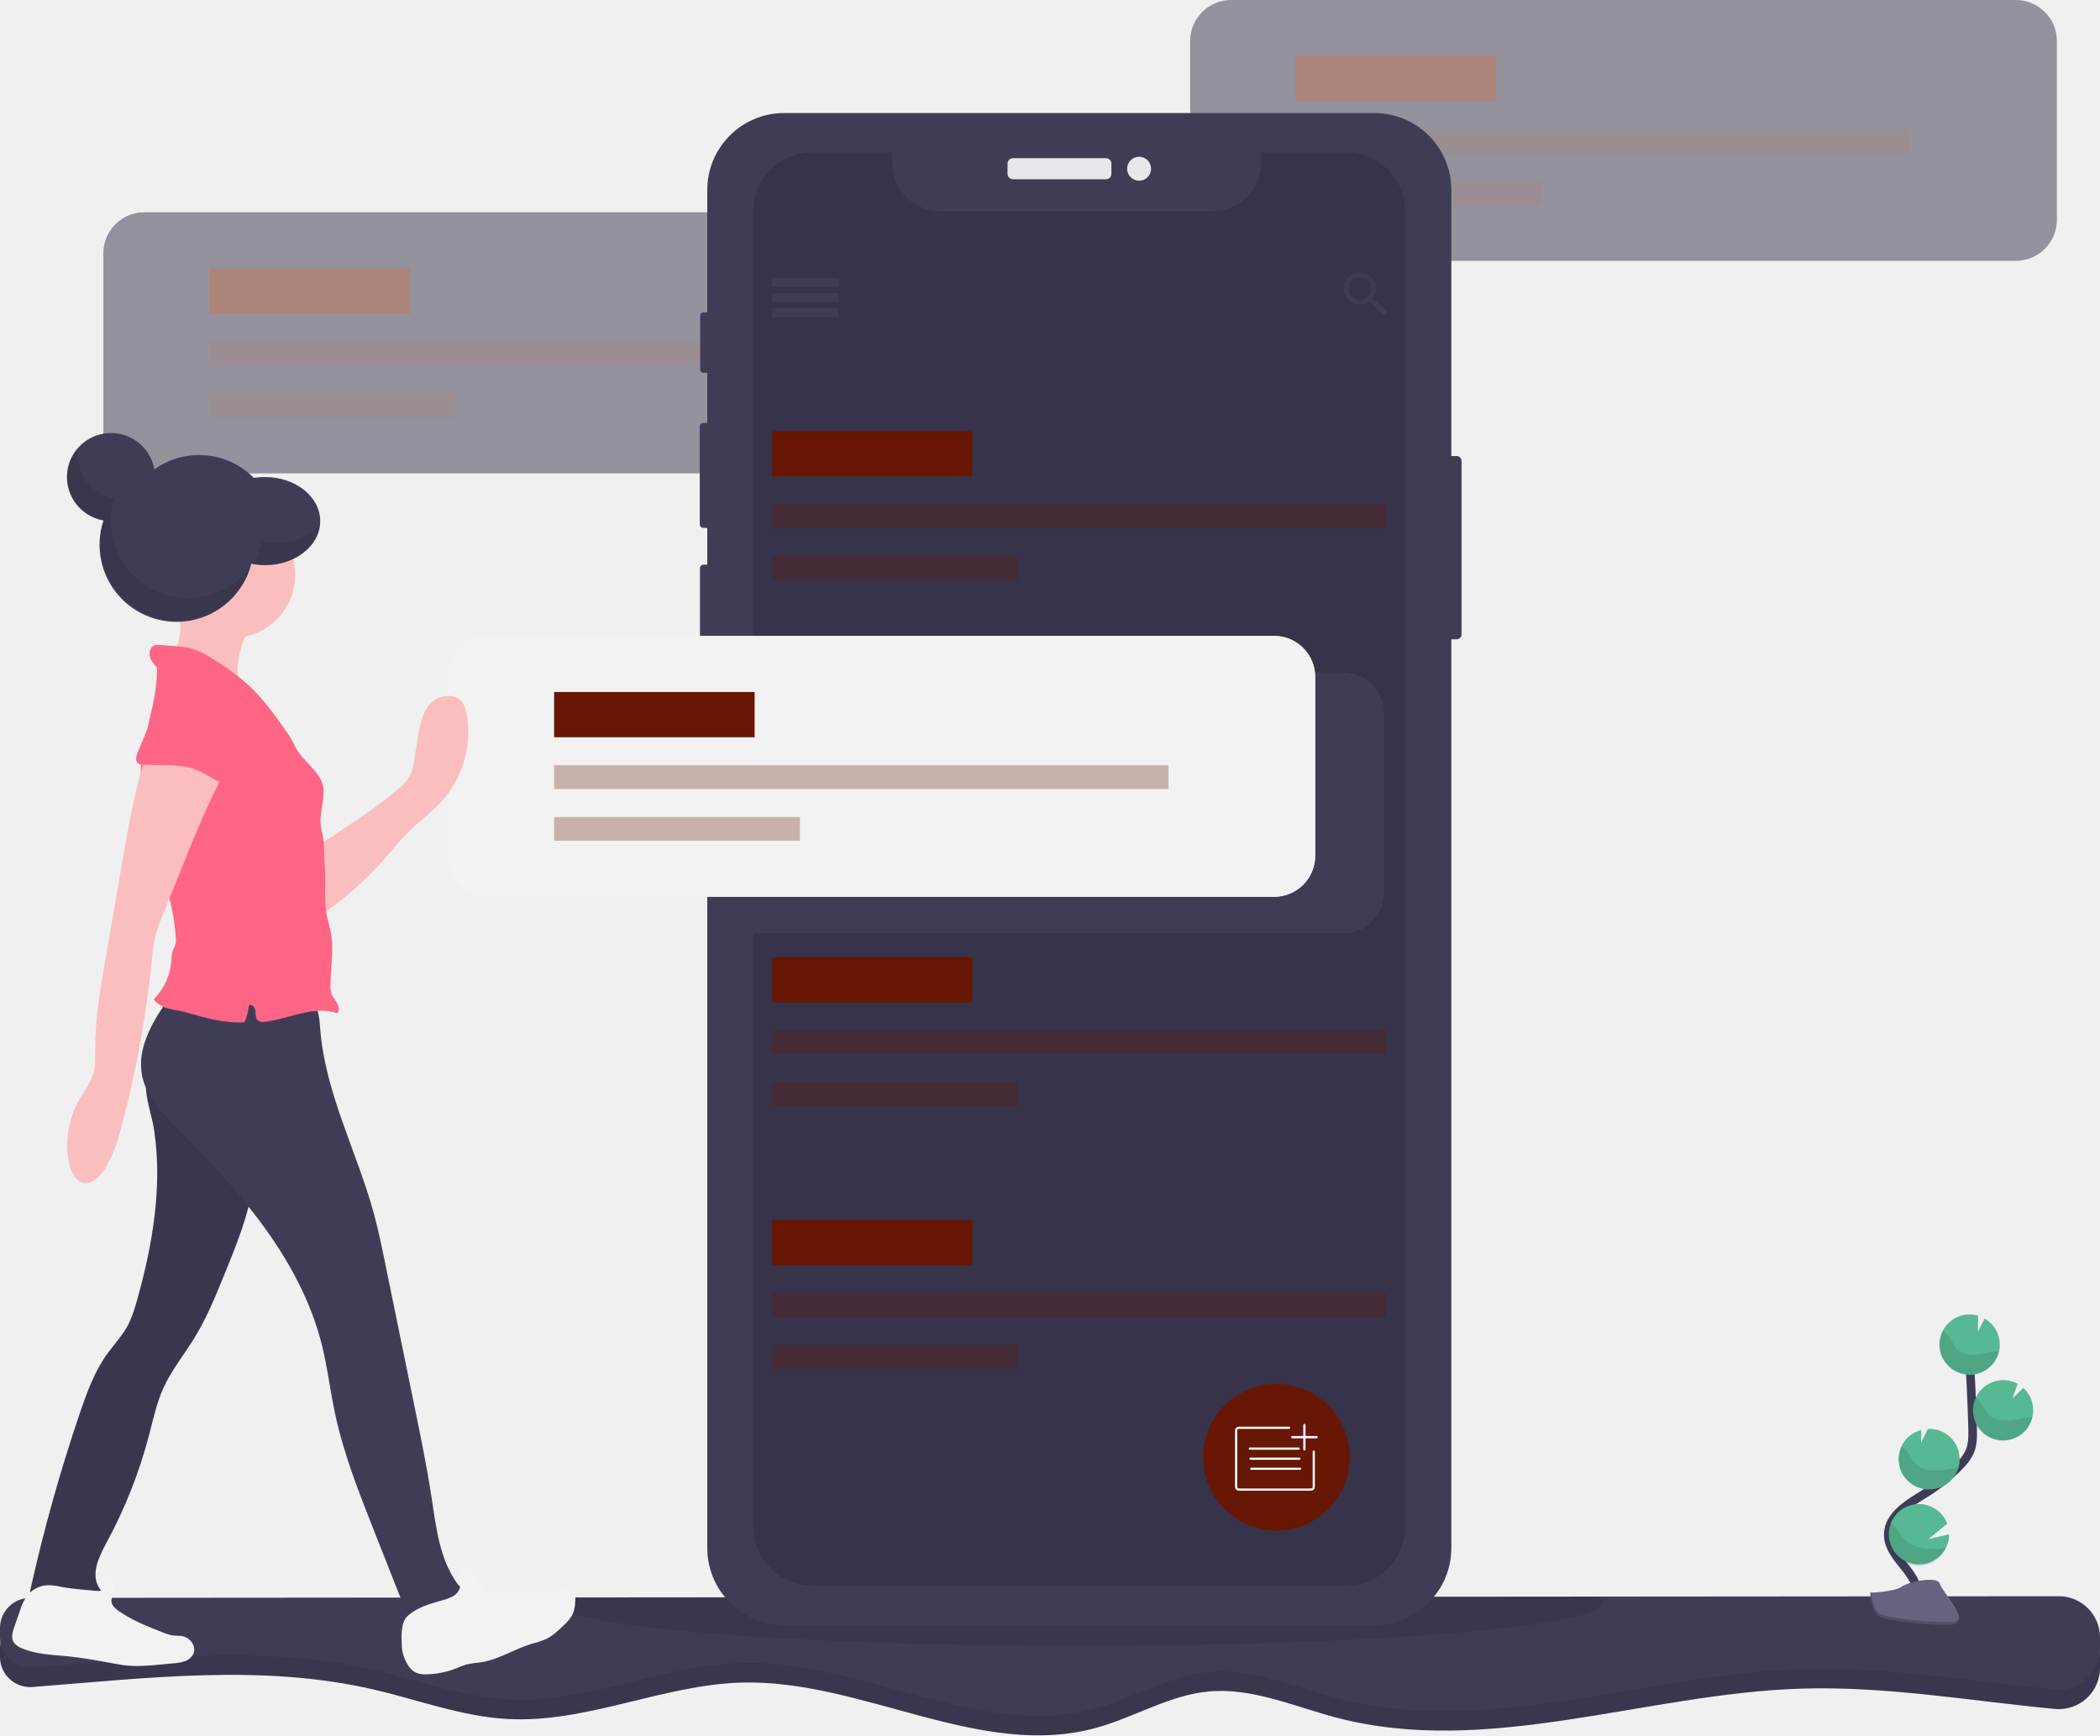
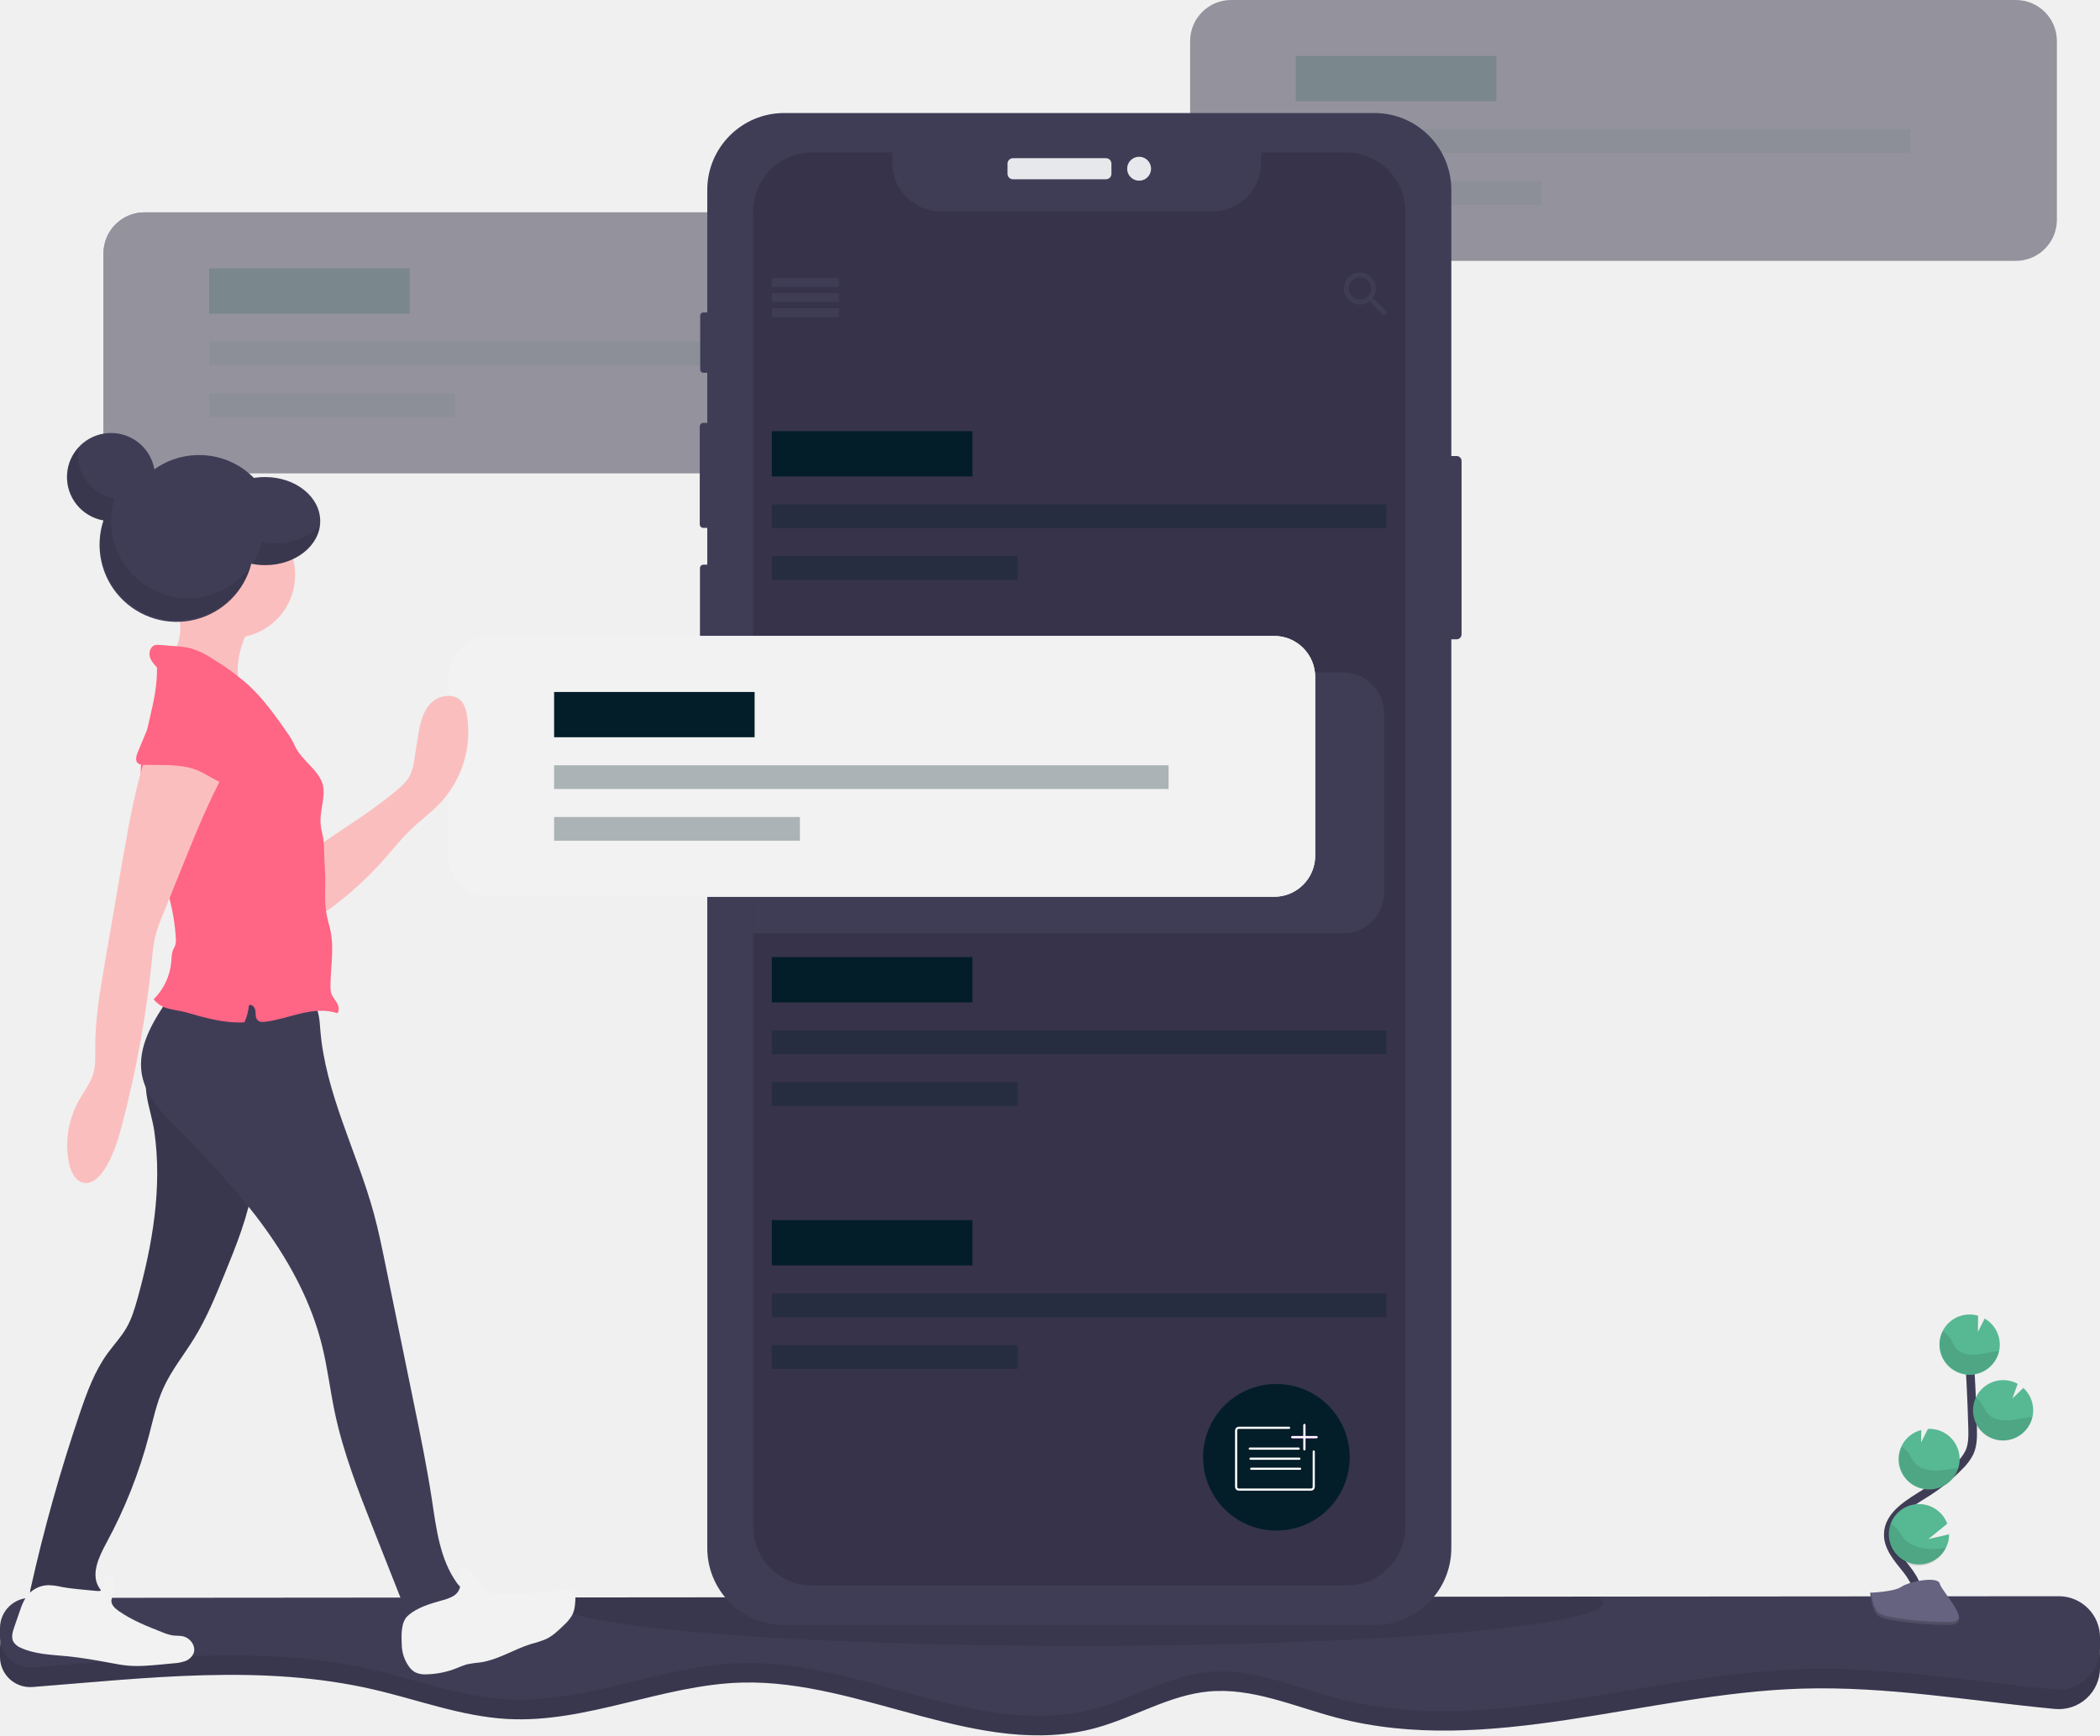
<svg xmlns="http://www.w3.org/2000/svg" id="ada6f7ae-8394-4767-8700-18704e9e9034" data-name="Layer 1" width="974" height="805.02" viewBox="0 0 974 805.02">
  <path d="M1087,816.24v5a19.11,19.11,0,0,1-20.91,19c-39.15-3.72-78.12-10.64-117.4-9.43-72.42,2.21-145.44,31.83-215.54,13.53-19.77-5.16-39.32-14.13-59.66-12.2-18.25,1.73-34.49,12.05-52.17,16.89C567.55,863.79,512.8,826.49,457.06,828c-36.74,1-71.92,18.89-108.62,16.9-21.27-1.14-41.53-8.92-62.28-13.71-51.66-11.94-104.86-5.27-158.09-1.13A14,14,0,0,1,113,816.13v-4.28a14,14,0,0,1,14-14l940.92-.76A19.11,19.11,0,0,1,1087,816.24Z" transform="translate(-113 -47.49)" fill="#3f3d56" />
  <path d="M1087,816.24v5a19.11,19.11,0,0,1-20.91,19c-39.15-3.72-78.12-10.64-117.4-9.43-72.42,2.21-145.44,31.83-215.54,13.53-19.77-5.16-39.32-14.13-59.66-12.2-18.25,1.73-34.49,12.05-52.17,16.89C567.55,863.79,512.8,826.49,457.06,828c-36.74,1-71.92,18.89-108.62,16.9-21.27-1.14-41.53-8.92-62.28-13.71-51.66-11.94-104.86-5.27-158.09-1.13A14,14,0,0,1,113,816.13v-4.28a14,14,0,0,1,14-14l940.92-.76A19.11,19.11,0,0,1,1087,816.24Z" transform="translate(-113 -47.49)" opacity="0.1" />
  <path d="M1087,807.1v5a20.39,20.39,0,0,1-.11,2.08,19.11,19.11,0,0,1-20.8,17c-39.15-3.73-78.12-10.65-117.4-9.44-72.42,2.22-145.44,31.84-215.54,13.53-19.77-5.16-39.32-14.13-59.66-12.2-18.25,1.73-34.49,12.05-52.17,16.9-53.77,14.72-108.52-22.58-164.26-21.08-36.74,1-71.92,18.89-108.62,16.91-21.27-1.15-41.53-8.92-62.28-13.72-51.65-11.93-104.86-5.26-158.09-1.12a14,14,0,0,1-14.86-11.5A13.7,13.7,0,0,1,113,807v-4.28a14,14,0,0,1,14-14l235.83-.19,481.81-.4,223.28-.18A19.11,19.11,0,0,1,1087,807.1Z" transform="translate(-113 -47.49)" fill="#3f3d56" />
  <path d="M856.59,791c0,2.21-4.36,4.33-12.4,6.32C812,805.27,721,811,613.59,811c-105.67,0-195.58-5.55-229-13.31-9-2.09-14-4.34-14-6.69,0-.82.6-1.63,1.78-2.43l481.81-.4C855.77,789.1,856.59,790,856.59,791Z" transform="translate(-113 -47.49)" opacity="0.1" />
  <g opacity="0.5">
    <rect x="552" width="402" height="121" rx="19.03" fill="#36334a" />
-     <rect x="601" y="26" width="93" height="21" fill="#671703" />
-     <rect x="601" y="60" width="285" height="11" fill="#671703" opacity="0.3" />
-     <rect x="601" y="84" width="114" height="11" fill="#671703" opacity="0.3" />
+     <rect x="601" y="26" width="93" height="21" fill="#031e28" />
+     <rect x="601" y="60" width="285" height="11" fill="#031e28" opacity="0.3" />
+     <rect x="601" y="84" width="114" height="11" fill="#031e28" opacity="0.3" />
  </g>
  <g opacity="0.5">
    <rect x="48" y="98.51" width="402" height="121" rx="19.03" fill="#36334a" />
    <rect x="97" y="124.51" width="93" height="21" fill="#36334a" />
    <rect x="97" y="158.51" width="285" height="11" fill="#36334a" />
    <rect x="97" y="182.51" width="114" height="11" fill="#36334a" />
    <rect x="48" y="98.51" width="402" height="121" rx="19.03" fill="#36334a" />
-     <rect x="97" y="124.51" width="93" height="21" fill="#671703" />
-     <rect x="97" y="158.51" width="285" height="11" fill="#671703" opacity="0.3" />
-     <rect x="97" y="182.51" width="114" height="11" fill="#671703" opacity="0.3" />
+     <rect x="97" y="124.51" width="93" height="21" fill="#031e28" />
+     <rect x="97" y="158.51" width="285" height="11" fill="#031e28" opacity="0.3" />
+     <rect x="97" y="182.51" width="114" height="11" fill="#031e28" opacity="0.3" />
  </g>
  <rect x="667.58" y="211.54" width="10.31" height="85.02" rx="2.29" fill="#3f3d56" />
  <rect x="324.76" y="144.93" width="5.79" height="27.99" rx="1.5" fill="#3f3d56" />
  <rect x="324.55" y="196.17" width="6.52" height="48.72" rx="1.69" fill="#3f3d56" />
  <rect x="324.65" y="261.94" width="6.21" height="49.14" rx="1.61" fill="#3f3d56" />
  <rect x="328.04" y="52.43" width="345.1" height="701.37" rx="35.69" fill="#3f3d56" />
  <rect x="467.3" y="73.38" width="48.19" height="9.79" rx="2.54" fill="#e6e8ec" />
  <circle cx="528.33" cy="78.27" r="5.55" fill="#e6e8ec" />
  <path d="M764.83,145.6v610A27.41,27.41,0,0,1,737.42,783H489.76a27.41,27.41,0,0,1-27.41-27.4v-610a27.41,27.41,0,0,1,27.41-27.41h37.06V123a22.58,22.58,0,0,0,22.57,22.57h126A22.57,22.57,0,0,0,697.91,123v-4.76h39.51A27.41,27.41,0,0,1,764.83,145.6Z" transform="translate(-113 -47.49)" fill="#36334a" />
  <rect x="358" y="129" width="31" height="4" fill="#3f3d56" />
  <rect x="358" y="136" width="31" height="4" fill="#3f3d56" />
  <rect x="358" y="143" width="31" height="4" fill="#3f3d56" />
  <rect x="358" y="129" width="31" height="4" fill="#3f3d56" />
  <rect x="358" y="136" width="31" height="4" fill="#3f3d56" />
  <rect x="358" y="143" width="31" height="4" fill="#3f3d56" />
  <path d="M750.66,186.49h-.91l-.35-.29a7.61,7.61,0,0,0,1.78-4.89,7.44,7.44,0,1,0-7.4,7.48,7.73,7.73,0,0,0,4.88-1.78l.34.29v.92l5.74,5.75,1.72-1.72Zm-6.88,0a5.18,5.18,0,1,1,5.16-5.18A5.15,5.15,0,0,1,743.78,186.49Z" transform="translate(-113 -47.49)" fill="#3f3d56" />
-   <rect x="358" y="200" width="93" height="21" fill="#671703" />
-   <rect x="358" y="234" width="285" height="11" fill="#671703" opacity="0.3" />
-   <rect x="358" y="258" width="114" height="11" fill="#671703" opacity="0.3" />
-   <rect x="358" y="444" width="93" height="21" fill="#671703" />
-   <rect x="358" y="478" width="285" height="11" fill="#671703" opacity="0.3" />
-   <rect x="358" y="502" width="114" height="11" fill="#671703" opacity="0.3" />
-   <rect x="358" y="566" width="93" height="21" fill="#671703" />
-   <rect x="358" y="600" width="285" height="11" fill="#671703" opacity="0.3" />
-   <rect x="358" y="624" width="114" height="11" fill="#671703" opacity="0.3" />
-   <circle cx="592" cy="676" r="34" fill="#671703" />
+   <rect x="358" y="200" width="93" height="21" fill="#031e28" />
+   <rect x="358" y="234" width="285" height="11" fill="#031e28" opacity="0.3" />
+   <rect x="358" y="258" width="114" height="11" fill="#031e28" opacity="0.3" />
+   <rect x="358" y="444" width="93" height="21" fill="#031e28" />
+   <rect x="358" y="478" width="285" height="11" fill="#031e28" opacity="0.3" />
+   <rect x="358" y="502" width="114" height="11" fill="#031e28" opacity="0.3" />
+   <rect x="358" y="566" width="93" height="21" fill="#031e28" />
+   <rect x="358" y="600" width="285" height="11" fill="#031e28" opacity="0.3" />
+   <rect x="358" y="624" width="114" height="11" fill="#031e28" opacity="0.3" />
+   <circle cx="592" cy="676" r="34" fill="#031e28" />
  <path d="M722.33,720.81v16.43a1.25,1.25,0,0,1-1.25,1.25h-33.5a1.25,1.25,0,0,1-1.25-1.25V711.07a1.25,1.25,0,0,1,1.25-1.25h23.31" transform="translate(-113 -47.49)" fill="none" stroke="#fff" stroke-linecap="round" stroke-miterlimit="10" />
  <line x1="579.67" y1="672" x2="602.33" y2="672" fill="none" stroke="#fff" stroke-linecap="round" stroke-miterlimit="10" />
  <line x1="580" y1="676.67" x2="602.67" y2="676.67" fill="none" stroke="#fff" stroke-linecap="round" stroke-miterlimit="10" />
  <line x1="580.33" y1="681.33" x2="603" y2="681.33" fill="none" stroke="#fff" stroke-linecap="round" stroke-miterlimit="10" />
  <line x1="605" y1="661" x2="605" y2="672.33" fill="none" stroke="#f0f" stroke-miterlimit="10" />
  <line x1="610.67" y1="666.67" x2="599.33" y2="666.67" fill="none" stroke="#f0f" stroke-miterlimit="10" />
  <line x1="605" y1="661" x2="605" y2="672.33" fill="none" stroke="#fff" stroke-linecap="round" stroke-miterlimit="10" />
  <line x1="610.67" y1="666.67" x2="599.33" y2="666.67" fill="none" stroke="#fff" stroke-linecap="round" stroke-miterlimit="10" />
  <path d="M1001.6,792.66c3-5.51-.4-12.27-4.29-17.18s-8.61-10-8.51-16.29c.15-9,9.7-14.31,17.33-19.09a84,84,0,0,0,15.56-12.51,22.8,22.8,0,0,0,4.78-6.4c1.58-3.52,1.54-7.52,1.44-11.37q-.51-19.26-1.91-38.49" transform="translate(-113 -47.49)" fill="none" stroke="#3f3d56" stroke-miterlimit="10" stroke-width="4" />
  <path d="M1040.51,670.63a14,14,0,0,0-7-11.5l-3.14,6.22.1-7.53a14.22,14.22,0,0,0-4.63-.56,14,14,0,1,0,14.68,13.37Z" transform="translate(-113 -47.49)" fill="#57b894" />
  <path d="M1015.48,765.62a14,14,0,1,1,.68-11.3l-8.77,7.13,9.65-2.23A14,14,0,0,1,1015.48,765.62Z" transform="translate(-113 -47.49)" fill="#57b894" />
  <path d="M1008.55,738.37a14,14,0,0,1-4.45-27.53l-.08,5.78,3.18-6.29h0a14,14,0,0,1,14.67,13.36,13.84,13.84,0,0,1-.6,4.79A14,14,0,0,1,1008.55,738.37Z" transform="translate(-113 -47.49)" fill="#57b894" />
  <path d="M1042.62,715.7a14,14,0,1,1,6.21-26.27l-2.48,6.8,5.1-4.9A14,14,0,0,1,1056,701a13.79,13.79,0,0,1-.35,3.87A14,14,0,0,1,1042.62,715.7Z" transform="translate(-113 -47.49)" fill="#57b894" />
  <path d="M1038.62,674.37c-3.24.35-6.39,1.36-9.64,1.56s-6.82-.57-8.88-3.1c-1.1-1.36-1.66-3.08-2.59-4.57a10,10,0,0,0-3.54-3.33,14,14,0,1,0,26.24,9.32Q1039.42,674.28,1038.62,674.37Z" transform="translate(-113 -47.49)" opacity="0.1" />
  <path d="M1042.62,715.7a14,14,0,0,1-13.35-20,10.37,10.37,0,0,1,2.82,2.82c1,1.51,1.61,3.26,2.78,4.64,2.19,2.57,5.92,3.41,9.31,3.26s6.66-1.12,10-1.43c.47,0,.94-.07,1.42-.08A14,14,0,0,1,1042.62,715.7Z" transform="translate(-113 -47.49)" opacity="0.1" />
  <path d="M1008.55,738.37a14,14,0,0,1-13.46-19.76,11.48,11.48,0,0,1,3,2.85c1.09,1.54,1.77,3.32,3.05,4.74,2.37,2.63,6.35,3.56,9.93,3.48s6.83-.93,10.28-1.2A14,14,0,0,1,1008.55,738.37Z" transform="translate(-113 -47.49)" opacity="0.1" />
  <path d="M1015.48,765.62a14,14,0,0,1-25.59-11.45,13.84,13.84,0,0,1,3.08,2.75c1.34,1.62,2.22,3.47,3.76,5,2.87,2.82,7.5,4,11.63,4.09A60,60,0,0,0,1015.48,765.62Z" transform="translate(-113 -47.49)" opacity="0.1" />
  <path d="M980.43,786.31s11.08-.34,14.42-2.72,17-5.21,17.86-1.4,16.65,19,4.15,19.06-29.06-1.94-32.4-4S980.43,786.31,980.43,786.31Z" transform="translate(-113 -47.49)" fill="#656380" />
  <path d="M1017.08,799.93c-12.51.1-29.06-1.95-32.39-4-2.54-1.55-3.55-7.09-3.89-9.65h-.37s.7,8.94,4,11,19.89,4.07,32.4,4c3.61,0,4.85-1.31,4.78-3.21C1021.14,799.19,1019.77,799.9,1017.08,799.93Z" transform="translate(-113 -47.49)" opacity="0.2" />
  <path d="M755,378.52v82.94a19,19,0,0,1-19,19H462.35v-121H736A19,19,0,0,1,755,378.52Z" transform="translate(-113 -47.49)" fill="#3f3d56" />
  <rect x="208" y="295" width="402" height="121" rx="19.03" fill="#f2f2f2" />
  <rect x="208" y="295" width="402" height="121" rx="19.03" fill="#f2f2f2" />
-   <rect x="257" y="321" width="93" height="21" fill="#671703" />
-   <rect x="257" y="355" width="285" height="11" fill="#671703" opacity="0.3" />
-   <rect x="257" y="379" width="114" height="11" fill="#671703" opacity="0.3" />
+   <rect x="257" y="321" width="93" height="21" fill="#031e28" />
+   <rect x="257" y="355" width="285" height="11" fill="#031e28" opacity="0.3" />
+   <rect x="257" y="379" width="114" height="11" fill="#031e28" opacity="0.3" />
  <circle cx="92.34" cy="246.84" r="35.75" fill="#3f3d56" />
  <path d="M184.6,572.43c3.69,25.89-.81,52.29-7.82,77.48-1.31,4.69-2.72,9.42-5.17,13.63s-5.86,7.83-8.74,11.79c-6,8.26-9.52,18-12.81,27.64a779.65,779.65,0,0,0-22.82,81.32,5.57,5.57,0,0,0,0,3.47c.87,2,3.51,2.26,5.68,2.25l28.06-.15c1-1.92-.85-4-2-5.84-4-6.22-.16-14.3,3.37-20.81a223.74,223.74,0,0,0,19.78-50c1.92-7.33,3.48-14.82,6.6-21.73,3.77-8.38,9.68-15.59,14.48-23.43,5.58-9.11,9.65-19,13.69-28.93,5.64-13.78,11.33-27.73,13.55-42.45,2.09-13.82,1.06-27.9-.3-41.81a2.64,2.64,0,0,0-3.06-3l-37.65-1.94c-7.76-.4-9.6-2.1-8.42,5.52C181.84,561.13,183.78,566.67,184.6,572.43Z" transform="translate(-113 -47.49)" fill="#3f3d56" />
  <path d="M184.6,572.43c3.69,25.89-.81,52.29-7.82,77.48-1.31,4.69-2.72,9.42-5.17,13.63s-5.86,7.83-8.74,11.79c-6,8.26-9.52,18-12.81,27.64a779.65,779.65,0,0,0-22.82,81.32,5.57,5.57,0,0,0,0,3.47c.87,2,3.51,2.26,5.68,2.25l28.06-.15c1-1.92-.85-4-2-5.84-4-6.22-.16-14.3,3.37-20.81a223.74,223.74,0,0,0,19.78-50c1.92-7.33,3.48-14.82,6.6-21.73,3.77-8.38,9.68-15.59,14.48-23.43,5.58-9.11,9.65-19,13.69-28.93,5.64-13.78,11.33-27.73,13.55-42.45,2.09-13.82,1.06-27.9-.3-41.81a2.64,2.64,0,0,0-3.06-3l-37.65-1.94c-7.76-.4-9.6-2.1-8.42,5.52C181.84,561.13,183.78,566.67,184.6,572.43Z" transform="translate(-113 -47.49)" opacity="0.1" />
  <path d="M192,509.48c-7.65,11-15.67,23.66-13.13,36.83,1.93,10,9.55,17.75,16.74,25,28.74,28.86,57,60.92,66.78,100.47,2.52,10.22,3.74,20.71,5.91,31,3.94,18.7,11,36.58,18,54.35l18.72,47.38a28.36,28.36,0,0,0,27.1-18c-2.46-.19-5.67-2.57-7.11-4.57-8-11.07-9.64-25.31-11.69-38.81-2.27-14.92-5.3-29.72-8.34-44.51L291.58,633.2c-1.55-7.55-3.1-15.11-5.12-22.54-7.82-28.83-22.64-56-24.93-85.81-.34-4.38-.55-9.19-3.52-12.44-3.12-3.43-8.24-4-12.87-4.27C226.41,506.9,210.25,505.07,192,509.48Z" transform="translate(-113 -47.49)" fill="#3f3d56" />
  <path d="M141.47,783.62a29.86,29.86,0,0,0-6.22-.8,12.92,12.92,0,0,0-10.16,5.55,25.25,25.25,0,0,0-2.73,6l-2.71,7.78c-.8,2.28-1.58,4.91-.39,7A7.42,7.42,0,0,0,122.9,812c6.56,2.92,13.95,3.08,21.1,3.78,6.94.68,13.82,1.9,20.67,3.19,2.36.44,4.71.89,7.1,1.13,5.34.54,10.72,0,16.06-.48l5.51-.53a19.84,19.84,0,0,0,5.42-1,6.83,6.83,0,0,0,4-3.59c1.36-3.37-1.56-7.36-5.13-8-1.45-.29-2.95-.16-4.42-.35a20.88,20.88,0,0,1-4.84-1.45c-7.05-2.77-14.17-5.57-20.37-9.93-1.72-1.21-3.52-2.9-3.33-5a10.19,10.19,0,0,1,.89-2.59,9.46,9.46,0,0,0,.08-6.69c-.34-.92-1-1.89-1.93-2-2.64-.32-2.32,3.53-2.71,5-.53,2-1.49,2.18-3.37,2C152.23,784.91,146.83,784.64,141.47,783.62Z" transform="translate(-113 -47.49)" fill="#f2f2f2" />
  <path d="M299.34,810.45a17.65,17.65,0,0,0,3.82,10.75,8.36,8.36,0,0,0,2.72,2.19,10.92,10.92,0,0,0,4.95.79,40.05,40.05,0,0,0,13.89-2.81,39.7,39.7,0,0,1,4.8-1.81,53.88,53.88,0,0,1,6.24-.9c8.27-1.19,15.53-6.07,23.52-8.54a49.45,49.45,0,0,0,7-2.3c3.16-1.49,5.72-4,8.23-6.43a19.89,19.89,0,0,0,3.78-4.52c1.47-2.74,1.56-6,1.62-9.1a2.59,2.59,0,0,0-.24-1.41,2.1,2.1,0,0,0-.9-.71c-2.43-1.2-5.31-.6-8-.13-9.72,1.73-19.67,1.41-29.54,1.09a4.29,4.29,0,0,1-4.54-2.59l-3.75-6c-1.07-1.72-2.77-3.69-4.71-3.1-1.55.47-2.18,2.37-2.12,4s.56,3.25.25,4.84a6.61,6.61,0,0,1-3.2,4.16,20.44,20.44,0,0,1-5,1.92c-5.52,1.56-11.94,3.33-16.21,7.39C298.86,800.15,299.15,806.6,299.34,810.45Z" transform="translate(-113 -47.49)" fill="#f2f2f2" />
  <path d="M297.4,413.75a23.17,23.17,0,0,0,5.46-5.94,24.21,24.21,0,0,0,2.33-8.21l1.57-9.92c.87-5.47,1.89-11.26,5.54-15.43s10.92-5.66,14.63-1.54c1.62,1.79,2.26,4.25,2.66,6.64a48.34,48.34,0,0,1-11.82,40c-4.49,4.92-10,8.83-14.75,13.48-4.14,4-7.73,8.59-11.55,12.94A159.42,159.42,0,0,1,260,473.27c.14-7.44,1.09-15.42,0-22.81-.81-5.34-3-8.22,2.17-11.71C274.17,430.59,286.28,423.21,297.4,413.75Z" transform="translate(-113 -47.49)" fill="#fbbebe" />
  <path d="M196.56,340.57c-.39,5.32-2.6,10.76-7,13.83q18.69,6.54,36.87,14.42c-2.34-2.25-3.05-5.7-3.16-8.94-.31-8.47,2.62-16.8,6.9-24.1a5.85,5.85,0,0,0,1.13-3.18c-.14-2.36-2.94-3.45-5.24-4a128.86,128.86,0,0,0-23.92-3.47c-3.45-.11-7.54-1.2-6.76,3.19C196.12,332.42,196.87,336.42,196.56,340.57Z" transform="translate(-113 -47.49)" fill="#fbbebe" />
  <circle cx="107.66" cy="266.7" r="29.23" fill="#fbbebe" />
  <path d="M249.6,393.14a35.36,35.36,0,0,0-3.71-6.22c-5.3-7.61-10.74-15.21-17.54-21.51a109.19,109.19,0,0,0-16.65-12.23,37.79,37.79,0,0,0-10.42-5,40.77,40.77,0,0,0-6.69-.91l-7.59-.62a6.21,6.21,0,0,0-2,.06c-2.06.52-3,3.08-2.56,5.15s2,3.75,3.38,5.32c.34,15.49-6.55,30.77-7.48,46.24-1.63,27,14.88,52.21,16.2,79.28a8.55,8.55,0,0,1-.38,3.63c-.22.56-.55,1.07-.8,1.62-.78,1.7-.75,3.63-.89,5.5a27.94,27.94,0,0,1-8.23,17.62,12.23,12.23,0,0,0,4.64,3.54c3.19,1.39,7,1.51,10.39,2.48,8.84,2.58,17.9,5.18,27.09,4.63a23.9,23.9,0,0,0,2.09-7.87c1.3-.81,2.8.92,3,2.44s-.09,3.29,1,4.39,2.47.93,3.8.76c5.61-.71,11-2.6,16.5-3.87s11.38-1.88,16.73-.06c1.08-1.37.62-3.4-.26-4.9s-2.13-2.82-2.63-4.49a10.08,10.08,0,0,1-.32-2.95c0-8.55,1.76-17.19.09-25.58-.49-2.46-1.27-4.86-1.77-7.33-1-4.79-.85-9.73-.72-14.62s-.46-10.18-.56-15.14a48.29,48.29,0,0,0-.4-6.13c-.34-2.13-1-4.21-1.18-6.36-.54-5.46,1.66-10.88,1.33-16.36C262.51,405.33,252.84,400.81,249.6,393.14Z" transform="translate(-113 -47.49)" fill="#ff6584" />
  <path d="M183.63,389.22c-7.08,18.78-10.54,38.7-14,58.48l-8,46.46c-2.27,13.13-4.55,26.34-4.46,39.66,0,3.74.24,7.55-.74,11.16-1.28,4.74-4.46,8.69-6.87,13a42.78,42.78,0,0,0-4.6,28.93c.82,4.15,3.06,8.86,7.27,9.34,3.46.38,6.45-2.37,8.47-5.21,4.64-6.51,6.94-14.37,9-22.11a500.11,500.11,0,0,0,13.87-77.09,75.06,75.06,0,0,1,1.39-9.8,69.54,69.54,0,0,1,3.38-9.76q4.59-11.38,9.19-22.76c7.07-17.53,14.18-35.14,23.89-51.36-9.6-2.76-19.59-6-29.19-8.73C189.46,388.61,186.49,389.1,183.63,389.22Z" transform="translate(-113 -47.49)" fill="#fbbebe" />
  <path d="M200.27,403.46c-6.72-1.45-13.67-1-20.53-1.17a4.43,4.43,0,0,1-2.76-.72c-1.39-1.19-.8-3.42-.1-5.11l3.32-8a11.64,11.64,0,0,1,2.66-4.42c1.69-1.5,4.07-1.87,6.31-2.14,7.29-.84,14.79-1.12,21.86.85s13.72,6.45,16.88,13.08c1.32,2.76,1.93,6.24.18,8.75-2.6,3.73-8.43,7.9-12.78,5.86C210.1,408,206.11,404.73,200.27,403.46Z" transform="translate(-113 -47.49)" fill="#ff6584" />
  <path d="M236,268.79a29.52,29.52,0,0,0-16.28,4.69,35.75,35.75,0,0,0-35.1-8.22A20.43,20.43,0,1,0,161,288.91,35.75,35.75,0,1,0,229.57,309a32,32,0,0,0,6.41.65c14.1,0,25.54-9.15,25.54-20.43S250.08,268.79,236,268.79Z" transform="translate(-113 -47.49)" fill="#3f3d56" />
  <path d="M241.09,299.43a31.1,31.1,0,0,1-6.41-.65A35.57,35.57,0,0,1,230,309.07a32.11,32.11,0,0,0,6,.58c13.18,0,24-8,25.39-18.24C256.7,296.29,249.35,299.43,241.09,299.43Z" transform="translate(-113 -47.49)" opacity="0.1" />
  <path d="M200.23,325a35.8,35.8,0,0,1-34.18-46.28,20.43,20.43,0,0,1-16.89-20.12,20.09,20.09,0,0,1,.33-3.66,20.43,20.43,0,0,0,11.46,34,35.75,35.75,0,0,0,68.29,21.18A35.68,35.68,0,0,1,200.23,325Z" transform="translate(-113 -47.49)" opacity="0.1" />
</svg>
